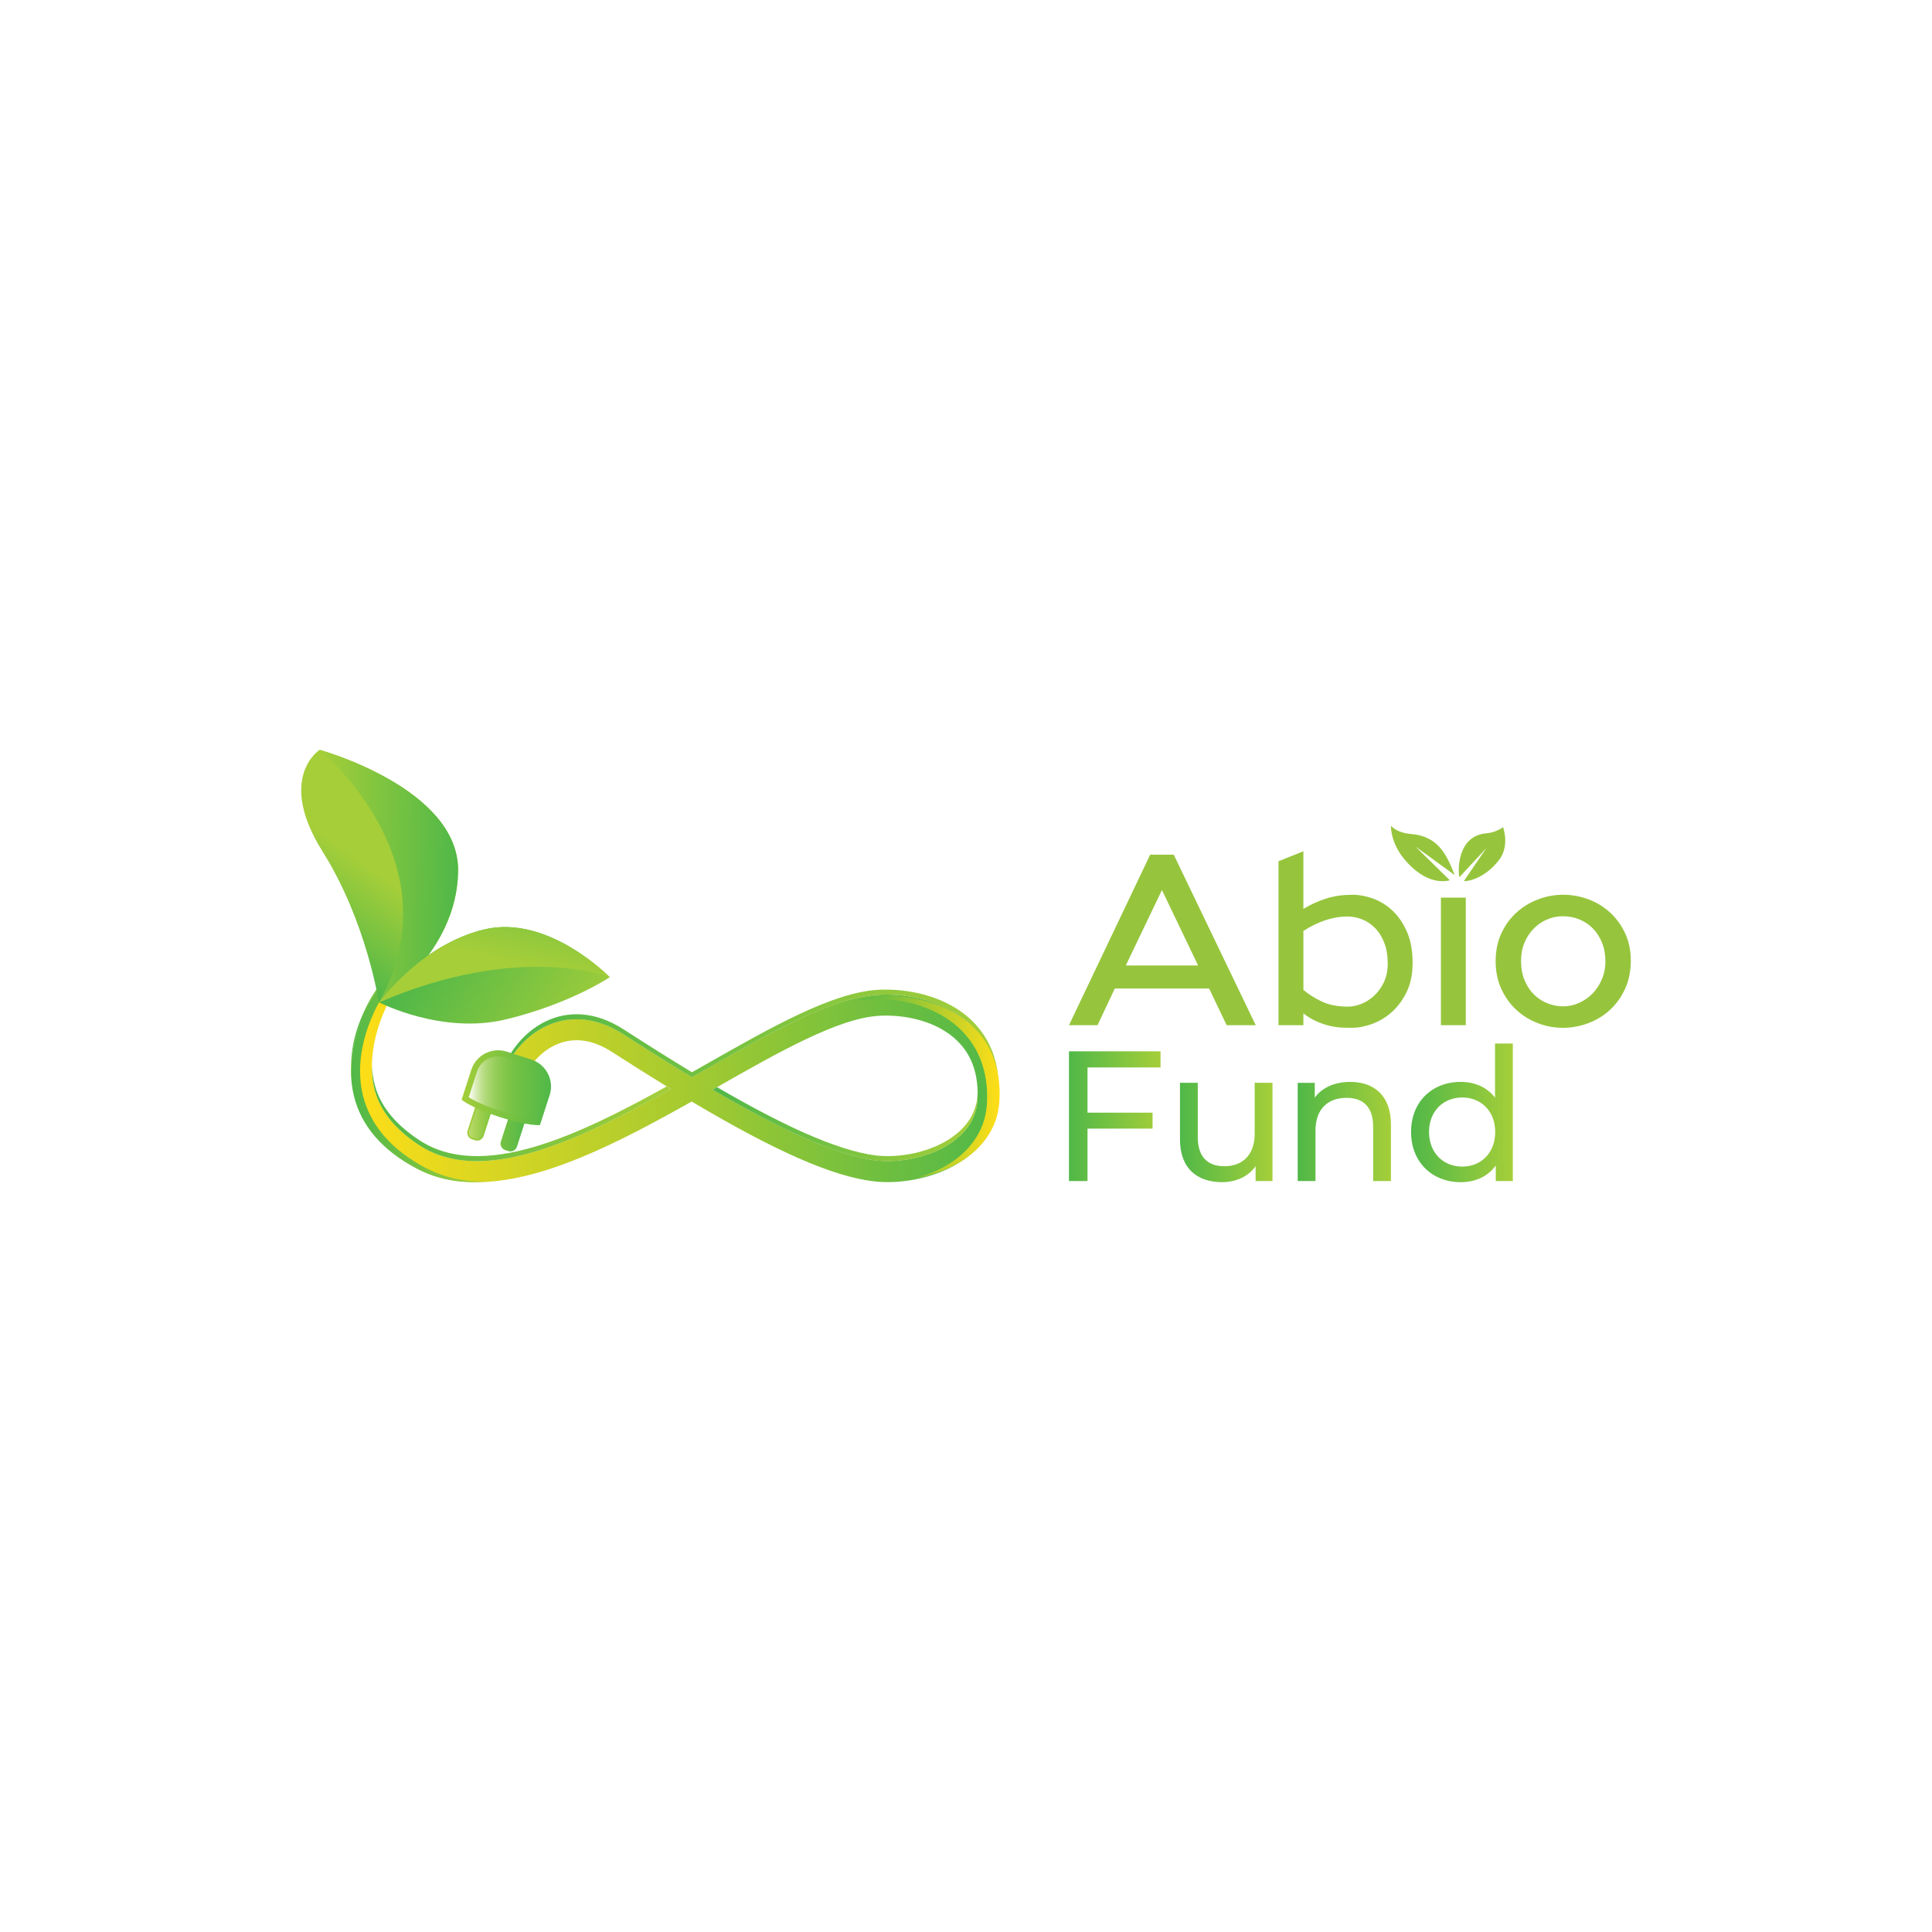
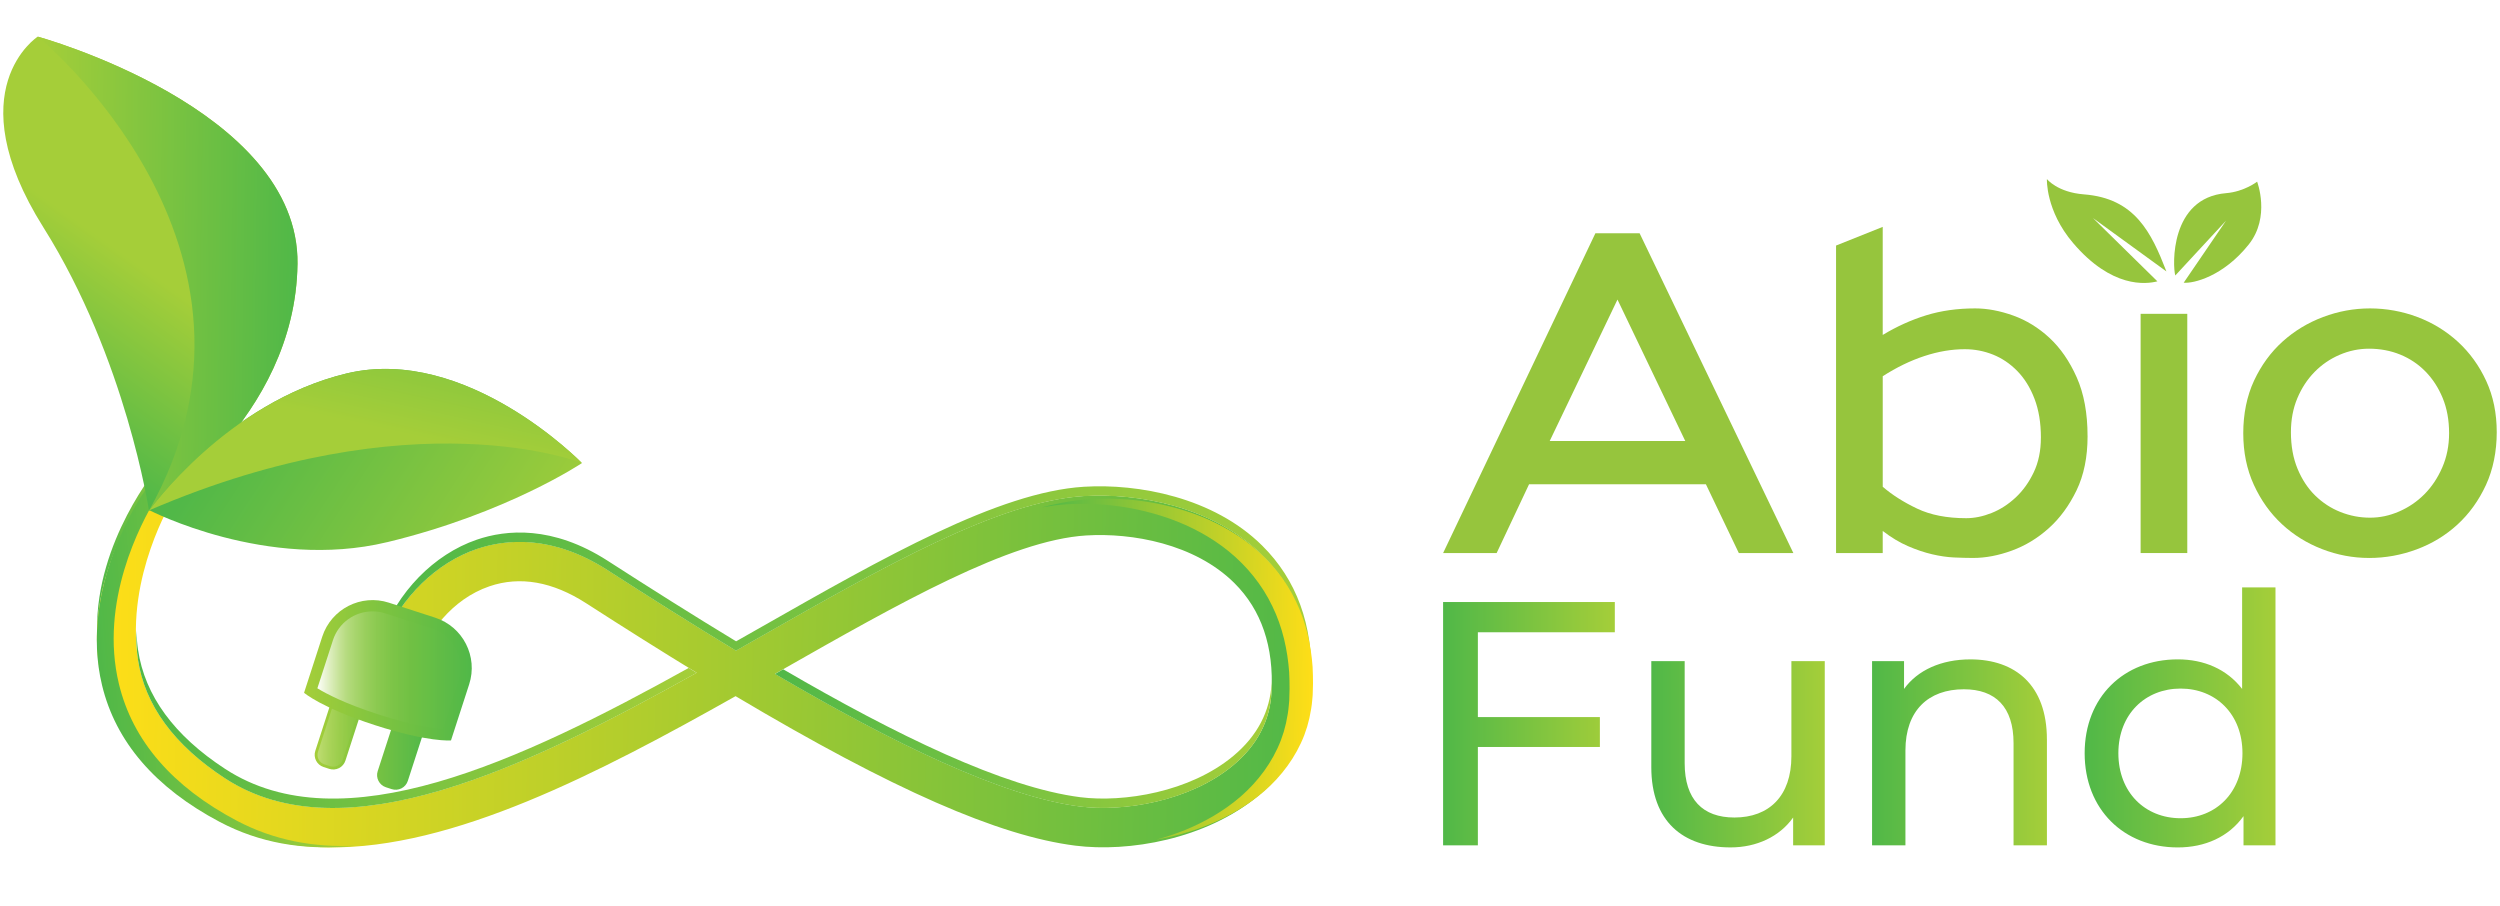
- <svg xmlns="http://www.w3.org/2000/svg" xmlns:xlink="http://www.w3.org/1999/xlink" version="1.1" viewBox="0 0 2000 2000">
+ <svg xmlns="http://www.w3.org/2000/svg" xmlns:xlink="http://www.w3.org/1999/xlink" version="1.1" viewBox="310 756 1380 500">
  <defs>
    <style>
-       .st0 {
-         fill: none;
-       }
- 
-       .st1 {
-         fill: url(#linear-gradient2);
-       }
- 
-       .st2 {
-         fill: url(#linear-gradient1);
-       }
- 
-       .st3 {
-         fill: url(#linear-gradient9);
-       }
- 
-       .st4 {
-         fill: url(#linear-gradient3);
-       }
- 
-       .st5 {
-         fill: url(#linear-gradient6);
-       }
- 
-       .st6 {
-         fill: url(#linear-gradient8);
-       }
- 
-       .st7 {
-         fill: url(#linear-gradient7);
-       }
- 
-       .st8 {
-         fill: url(#linear-gradient5);
-       }
- 
-       .st9 {
-         fill: url(#linear-gradient4);
-       }
- 
-       .st10 {
-         fill: url(#linear-gradient18);
-       }
- 
-       .st11 {
-         fill: url(#linear-gradient13);
-       }
- 
-       .st12 {
-         fill: url(#linear-gradient12);
-       }
- 
-       .st13 {
-         fill: url(#linear-gradient15);
-       }
- 
-       .st14 {
-         fill: url(#linear-gradient16);
-       }
- 
-       .st15 {
-         fill: url(#linear-gradient11);
-       }
- 
-       .st16 {
-         fill: url(#linear-gradient10);
-       }
- 
-       .st17 {
-         fill: url(#linear-gradient17);
-       }
- 
-       .st18 {
-         fill: #96c53d;
-       }
- 
-       .st19 {
-         fill: url(#linear-gradient);
-       }
- 
-       .st20 {
-         isolation: isolate;
-       }
- 
-       .st21 {
-         fill: url(#linear-gradient14);
-       }
- 
-       .st21, .st22 {
-         mix-blend-mode: screen;
-       }
-     </style>
+             .st0 {
+             fill: none;
+             }
+ 
+             .st1 {
+             fill: url(#linear-gradient2);
+             }
+ 
+             .st2 {
+             fill: url(#linear-gradient1);
+             }
+ 
+             .st3 {
+             fill: url(#linear-gradient9);
+             }
+ 
+             .st4 {
+             fill: url(#linear-gradient3);
+             }
+ 
+             .st5 {
+             fill: url(#linear-gradient6);
+             }
+ 
+             .st6 {
+             fill: url(#linear-gradient8);
+             }
+ 
+             .st7 {
+             fill: url(#linear-gradient7);
+             }
+ 
+             .st8 {
+             fill: url(#linear-gradient5);
+             }
+ 
+             .st9 {
+             fill: url(#linear-gradient4);
+             }
+ 
+             .st10 {
+             fill: url(#linear-gradient18);
+             }
+ 
+             .st11 {
+             fill: url(#linear-gradient13);
+             }
+ 
+             .st12 {
+             fill: url(#linear-gradient12);
+             }
+ 
+             .st13 {
+             fill: url(#linear-gradient15);
+             }
+ 
+             .st14 {
+             fill: url(#linear-gradient16);
+             }
+ 
+             .st15 {
+             fill: url(#linear-gradient11);
+             }
+ 
+             .st16 {
+             fill: url(#linear-gradient10);
+             }
+ 
+             .st17 {
+             fill: url(#linear-gradient17);
+             }
+ 
+             .st18 {
+             fill: #96c53d;
+             }
+ 
+             .st19 {
+             fill: url(#linear-gradient);
+             }
+ 
+             .st20 {
+             isolation: isolate;
+             }
+ 
+             .st21 {
+             fill: url(#linear-gradient14);
+             }
+ 
+             .st21, .st22 {
+             mix-blend-mode: screen;
+             }
+         </style>
    <linearGradient id="linear-gradient" x1="365.16" y1="1128.6" x2="1035.82" y2="1128.6" gradientTransform="translate(13.29 -13.74) rotate(.77)" gradientUnits="userSpaceOnUse">
      <stop offset="0" stop-color="#ffde17" />
      <stop offset="1" stop-color="#50b848" />
    </linearGradient>
    <linearGradient id="linear-gradient1" x1="521.82" y1="1078.56" x2="1035.8" y2="1078.56" gradientTransform="translate(13.29 -13.74) rotate(.77)" gradientUnits="userSpaceOnUse">
      <stop offset="0" stop-color="#50b848" />
      <stop offset="1" stop-color="#a5ce39" />
    </linearGradient>
    <linearGradient id="linear-gradient2" x1="739.74" y1="1166.42" x2="1014.02" y2="1166.42" xlink:href="#linear-gradient1" />
    <linearGradient id="linear-gradient3" x1="365.19" y1="1066.91" x2="415.42" y2="1066.91" xlink:href="#linear-gradient1" />
    <linearGradient id="linear-gradient4" x1="386.99" y1="1161.02" x2="696.52" y2="1161.02" xlink:href="#linear-gradient1" />
    <linearGradient id="linear-gradient5" x1="368.49" y1="1087.52" x2="502.29" y2="1087.52" gradientTransform="translate(-86.76 75.45) rotate(-4.44)" xlink:href="#linear-gradient1" />
    <linearGradient id="linear-gradient6" x1="885.88" y1="1126.66" x2="1036.8" y2="1126.66" gradientTransform="translate(13.29 -13.74) rotate(.77)" gradientUnits="userSpaceOnUse">
      <stop offset="0" stop-color="#50b848" />
      <stop offset="1" stop-color="#ffde17" />
    </linearGradient>
    <linearGradient id="linear-gradient7" x1="316.13" y1="990.04" x2="375.83" y2="903.82" xlink:href="#linear-gradient1" />
    <linearGradient id="linear-gradient8" x1="328.09" y1="916.06" x2="473.16" y2="916.06" gradientTransform="translate(13.29 -13.74) rotate(.77)" gradientUnits="userSpaceOnUse">
      <stop offset="0" stop-color="#a5ce39" />
      <stop offset="1" stop-color="#50b848" />
    </linearGradient>
    <linearGradient id="linear-gradient9" x1="445.13" y1="978.55" x2="610.13" y2="1086.74" gradientUnits="userSpaceOnUse">
      <stop offset="0" stop-color="#51b848" />
      <stop offset="1" stop-color="#a5ce39" />
    </linearGradient>
    <linearGradient id="linear-gradient10" x1="548.01" y1="860.62" x2="518.95" y2="992.41" xlink:href="#linear-gradient9" />
    <linearGradient id="linear-gradient11" x1="483.7" y1="1165.51" x2="545.3" y2="1165.51" gradientTransform="matrix(1,0,0,1,0,0)" xlink:href="#linear-gradient8" />
    <linearGradient id="linear-gradient12" x1="470.75" y1="1164.69" x2="533.01" y2="1166.25" gradientUnits="userSpaceOnUse">
      <stop offset="0" stop-color="#fff" />
      <stop offset="0" stop-color="#fafafa" />
      <stop offset=".05" stop-color="#ccc" />
      <stop offset=".1" stop-color="#a1a1a1" />
      <stop offset=".15" stop-color="#7a7a7a" />
      <stop offset=".2" stop-color="#595959" />
      <stop offset=".27" stop-color="#3d3d3d" />
      <stop offset=".34" stop-color="#272727" />
      <stop offset=".42" stop-color="#161616" />
      <stop offset=".52" stop-color="#090909" />
      <stop offset=".65" stop-color="#020202" />
      <stop offset="1" stop-color="#010101" />
    </linearGradient>
    <linearGradient id="linear-gradient13" x1="477.84" y1="1126" x2="570.41" y2="1126" gradientTransform="matrix(1,0,0,1,0,0)" xlink:href="#linear-gradient8" />
    <linearGradient id="linear-gradient14" x1="485.19" y1="1125.94" x2="564.19" y2="1125.94" xlink:href="#linear-gradient12" />
    <linearGradient id="linear-gradient15" x1="1106.59" y1="1155.47" x2="1201.38" y2="1155.47" gradientTransform="matrix(1,0,0,1,0,0)" xlink:href="#linear-gradient1" />
    <linearGradient id="linear-gradient16" x1="1221.52" y1="1172.36" x2="1317.27" y2="1172.36" gradientTransform="matrix(1,0,0,1,0,0)" xlink:href="#linear-gradient1" />
    <linearGradient id="linear-gradient17" x1="1343.39" y1="1171.3" x2="1439.9" y2="1171.3" gradientTransform="matrix(1,0,0,1,0,0)" xlink:href="#linear-gradient1" />
    <linearGradient id="linear-gradient18" x1="1460.73" y1="1152.02" x2="1566.07" y2="1152.02" gradientTransform="matrix(1,0,0,1,0,0)" xlink:href="#linear-gradient1" />
  </defs>
  <g class="st20">
    <g id="Layer_1">
      <rect class="st0" width="2000" height="2000" />
      <g>
        <g>
          <g>
            <path class="st18" d="M1269.83,1061.28l-18.17-37.96h-97.62l-17.89,37.96h-29.55l84.06-176.52h24.4l84.87,176.52h-30.1ZM1202.85,921.36l-37.42,78.09h74.84l-37.42-78.09Z" />
            <path class="st18" d="M1462.34,996.74c0,11.57-2.03,21.56-6.1,29.96-4.07,8.41-9.18,15.37-15.32,20.88-6.15,5.52-12.93,9.63-20.34,12.34-7.41,2.71-14.55,4.07-21.42,4.07-3.26,0-6.78-.1-10.58-.27-3.8-.18-7.82-.77-12.07-1.77-4.25-.99-8.68-2.48-13.28-4.47-4.61-1.99-9.27-4.78-13.97-8.4v12.2h-25.76v-169.74l25.76-10.3v59.65c7.77-4.7,15.77-8.31,24-10.85,8.22-2.53,17.22-3.8,26.98-3.8,6.69,0,13.7,1.31,21.02,3.93,7.32,2.62,14.01,6.74,20.06,12.34,6.05,5.61,11.07,12.88,15.05,21.83,3.97,8.95,5.96,19.75,5.96,32.4ZM1436.58,997.56c0-8.13-1.18-15.27-3.53-21.42-2.35-6.15-5.52-11.25-9.49-15.32-3.98-4.07-8.45-7.09-13.42-9.08-4.97-1.98-10.17-2.98-15.59-2.98-7.23,0-14.69,1.27-22.37,3.8-7.68,2.53-15.32,6.24-22.91,11.12v61.01c5.24,4.52,11.57,8.54,18.98,12.06,7.41,3.53,16.44,5.29,27.11,5.29,4.52,0,9.17-.95,13.96-2.85,4.79-1.9,9.22-4.75,13.29-8.54,4.07-3.79,7.41-8.45,10.03-13.97,2.62-5.51,3.93-11.88,3.93-19.11Z" />
            <path class="st18" d="M1491.62,1061.28v-132.05h25.76v132.05h-25.76Z" />
            <path class="st18" d="M1617.7,1063.99c-8.86,0-17.49-1.63-25.9-4.88-8.41-3.25-15.82-7.86-22.23-13.83-6.42-5.97-11.57-13.19-15.46-21.69-3.89-8.49-5.83-17.98-5.83-28.47s1.98-20.51,5.96-29.01c3.97-8.49,9.22-15.68,15.73-21.56,6.51-5.87,13.96-10.39,22.37-13.56,8.4-3.16,17.04-4.75,25.9-4.75s17.76,1.59,26.17,4.75c8.41,3.16,15.86,7.73,22.37,13.69,6.51,5.97,11.7,13.15,15.59,21.56,3.89,8.41,5.83,17.85,5.83,28.34s-1.99,20.57-5.96,29.15c-3.98,8.59-9.22,15.86-15.73,21.83-6.51,5.97-14.01,10.53-22.5,13.69-8.5,3.16-17.27,4.75-26.3,4.75ZM1617.7,948.48c-5.61,0-11.03,1.13-16.27,3.39-5.25,2.26-9.85,5.42-13.83,9.49-3.98,4.07-7.14,8.91-9.49,14.51-2.35,5.6-3.52,11.84-3.52,18.71,0,7.59,1.22,14.33,3.66,20.2,2.44,5.88,5.69,10.81,9.76,14.78,4.07,3.98,8.72,7.01,13.96,9.08,5.24,2.08,10.67,3.12,16.27,3.12s10.75-1.13,16-3.39c5.24-2.26,9.9-5.42,13.97-9.49,4.07-4.07,7.36-8.99,9.89-14.78,2.53-5.78,3.8-12.11,3.8-18.98,0-7.23-1.18-13.69-3.53-19.39-2.35-5.7-5.52-10.58-9.49-14.64-3.98-4.07-8.63-7.18-13.96-9.36-5.33-2.17-11.07-3.25-17.22-3.25Z" />
            <path class="st18" d="M1439.89,854.85s-.78,17.42,14.45,35.29c21.31,25,40.16,22.8,46.54,21.16l-35.57-34.94,40.55,29.47c-8.33-21.52-17.34-40.36-45.54-42.54-14.64-1.13-20.42-8.44-20.42-8.44Z" />
            <path class="st18" d="M1555.94,856.27s-7.04,5.52-17.12,6.35c-31.08,2.57-29.58,40.22-28.06,45.45l28.01-30.26-23.37,34.24c5.26.54,21.81-3.41,35.92-21.12,12.1-15.18,4.61-34.65,4.61-34.65Z" />
          </g>
          <g>
            <g>
              <path class="st19" d="M491.4,1223.77c-24.85-.33-48.1-6.29-68.98-19.87-33.74-21.96-53.21-49.23-57.87-81.06-8.1-55.22,31.84-103.12,33.55-105.13l7.3,14.07c-.35.42-26,42.62-19.27,88.03,3.76,25.32,19.97,47.47,48.18,65.83,65.33,42.49,165.65-5.5,260.26-58.29-19.01-11.6-39.31-24.37-61-38.35-18.58-11.97-36.54-15.12-53.37-9.37-21.02,7.19-34.24,25.98-39.6,41.16l-20.55-7.26c9.01-25.51,29.35-46.4,53.1-54.52,16.13-5.51,41.75-7.97,72.22,11.66,23.22,14.97,47.11,30.08,70.89,44.46,4.82-2.73,9.61-5.46,14.37-8.17,67.12-38.18,130.52-74.24,177.62-77.16,29.87-1.84,71.42,5.72,98.44,32.53,19.58,19.42,28.64,45.33,26.94,77-1.17,21.67-11.17,40.96-28.94,55.79-29.1,24.29-71.76,31.41-101.15,27.67-42.23-5.35-100.39-30.71-187.5-82.51-75.67,42.63-156.19,84.38-224.64,83.47ZM737.78,1127.97c63.95,37.51,125.3,67.74,168.5,73.21,23.89,3.02,60.51-2.81,84.45-22.78,13.18-11,20.3-24.54,21.14-40.22,1.36-25.19-5.55-45.5-20.53-60.36-21.9-21.73-56.59-27.8-81.74-26.25-42.06,2.61-103.33,37.46-168.19,74.35-1.2.69-2.41,1.37-3.62,2.06Z" />
              <g>
                <path class="st2" d="M573.15,1059.08c16.13-5.51,41.75-7.97,72.22,11.66,23.23,14.96,47.11,30.08,70.89,44.46,4.82-2.73,9.61-5.46,14.38-8.17,67.12-38.18,130.52-74.24,177.62-77.15,29.87-1.84,71.42,5.72,98.44,32.53,17.86,17.71,26.94,40.83,27.11,68.78.98-30.29-8.09-55.17-27.04-73.97-27.02-26.81-68.57-34.37-98.44-32.53-47.09,2.91-110.5,38.98-177.62,77.16-4.76,2.71-9.56,5.44-14.38,8.16-23.77-14.38-47.66-29.5-70.89-44.46-30.47-19.63-56.09-17.18-72.22-11.66-23.74,8.12-44.09,29.02-53.1,54.52l1.7.6c9.73-23.41,29.03-42.31,51.34-49.94Z" />
                <path class="st1" d="M906.28,1201.25c23.9,3.02,60.52-2.81,84.45-22.79,13.19-11,20.3-24.54,21.14-40.22.13-2.45.16-4.84.14-7.2-.02.67-.03,1.34-.07,2.01-.84,15.69-7.96,29.22-21.14,40.23-23.94,19.97-60.55,25.8-84.45,22.78-42.19-5.35-101.7-34.32-164.02-70.61-.31.18-.62.35-.93.53-1.2.69-2.41,1.37-3.62,2.06,63.95,37.51,125.29,67.73,168.5,73.21Z" />
                <path class="st4" d="M398.09,1017.77l14.26,12.05c1.48-1.99,2.4-3.11,2.45-3.17l-16.64-14.07c-1.56,1.84-35.09,42.08-34.6,91.2,1.78-46.73,33.02-84.24,34.53-86.01Z" />
                <path class="st9" d="M386.19,1114.68c-.53-3.54-.77-7.06-.82-10.54-.23,5.16-.03,10.42.75,15.73,3.75,25.32,19.97,47.46,48.18,65.83,65.33,42.5,165.65-5.5,260.27-58.29-1.44-.88-2.94-1.82-4.4-2.71-93.29,51.78-191.49,97.63-255.79,55.8-28.22-18.36-44.43-40.5-48.18-65.82Z" />
              </g>
              <path class="st8" d="M440.64,1209c-35.59-18.8-57.46-44.19-65-75.47-10.9-45.22,11.87-88.37,20.64-102.76l-6.09-4.27c-1.52,2.16-36.94,53.49-23.86,107.75,7.54,31.28,29.41,56.67,65,75.47,22.02,11.63,45.71,15.45,70.5,13.53,1.42-.12,2.85-.27,4.28-.42-22.96,1.06-44.94-2.99-65.47-13.83Z" />
              <path class="st5" d="M1034.57,1124.25c-.88-12.27-3.62-24.89-9.3-36.5-5.55-11.66-13.96-22.01-23.87-30.12-9.94-8.12-21.25-14.05-32.92-18.24-11.7-4.11-23.79-6.68-35.99-7.66-3.05-.24-6.1-.41-9.17-.45-1.51-.04-3.08-.05-4.7-.01-1.63.02-3.22.05-4.55.13l-2.11.1c-1.09.05-1.65.14-2.51.2-1.57.15-3.16.27-4.7.47-3.08.43-6.16.85-9.15,1.48-3.55.68-7.01,1.51-10.44,2.41,2.2-.39,4.43-.72,6.65-1.04,1.55-.19,3.14-.31,4.7-.46.85-.06,1.41-.16,2.51-.2l2.11-.1c1.33-.08,2.91-.12,4.54-.13,1.63-.04,3.19-.03,4.71.02,3.07.03,6.12.21,9.17.44,12.2.98,24.28,3.55,35.98,7.66,11.67,4.18,22.98,10.12,32.92,18.24,9.91,8.11,18.32,18.45,23.87,30.12,5.69,11.62,8.42,24.23,9.3,36.5.1,3.06.29,6.14.22,9.17l-.13,4.55-.03,1.13v.57s-.09.97-.09.97l-.19,2.06c-.15,2.37-.84,6.52-1.53,9.66-.41,1.59-.79,3.18-1.24,4.75l-1.58,4.65c-4.71,12.27-12.74,22.81-22.05,30.94-9.37,8.12-19.91,14.1-30.73,18.56-5.23,2.12-10.54,3.89-15.9,5.35,9.75-1.72,19.41-4.4,28.83-8.22,10.82-4.45,21.36-10.43,30.73-18.55,9.31-8.13,17.34-18.67,22.05-30.94l1.58-4.65c.45-1.58.83-3.17,1.24-4.76.69-3.13,1.38-7.29,1.53-9.66l.19-2.06.08-.97.02-.56.03-1.14.13-4.54c.07-3.03-.12-6.11-.22-9.18Z" />
            </g>
            <g>
              <g>
                <path class="st7" d="M474.22,901.78c-1.16,85.91-82,136.12-82,136.12,0,0-12.52-83.63-58.25-156.36-47.97-76.29-3.14-105.32-3.14-105.32,0,0,144.55,39.66,143.4,125.56Z" />
                <path class="st6" d="M474.22,901.78c-1.16,85.91-82,136.12-82,136.12,81.52-145.55-61.39-261.68-61.39-261.68,0,0,144.55,39.66,143.4,125.56Z" />
              </g>
              <g>
                <path class="st3" d="M523.71,1055.27c-66.29,15.99-131.24-17.62-131.24-17.62,0,0,42.51-59.51,108.8-75.49,66.28-15.98,129.96,49.46,129.96,49.46,0,0-41.23,27.68-107.51,43.66Z" />
                <path class="st16" d="M392.47,1037.64s42.51-59.51,108.8-75.49c66.28-15.98,129.96,49.46,129.96,49.46,0,0-92.25-36.96-238.75,26.03Z" />
              </g>
            </g>
            <g>
              <g>
                <path class="st15" d="M500.67,1175.87c-.58,1.78-1.84,3.27-3.51,4.12-1.67.85-3.61,1.01-5.4.43l-3.17-1.03c-3.72-1.21-5.75-5.19-4.55-8.91l10.18-31.4,16.62,5.39-10.17,31.4ZM545.3,1155.65l-16.63-5.39-10.18,31.4c-1.21,3.71.83,7.7,4.55,8.91l3.17,1.03c1.79.58,3.73.43,5.4-.43,1.67-.85,2.94-2.34,3.51-4.12l10.18-31.4Z" />
                <g class="st22">
                  <path class="st12" d="M528.39,1190.38c-.58,0-1.15-.09-1.71-.27l-3.17-1.03c-2.89-.94-4.48-4.06-3.55-6.95l9.69-29.92,13.67,4.43-9.69,29.92c-.45,1.4-1.43,2.54-2.74,3.21-.77.39-1.64.6-2.51.6ZM493.94,1179.21c-.58,0-1.15-.09-1.7-.27l-3.17-1.02c-2.89-.94-4.48-4.06-3.54-6.95l9.69-29.92,13.67,4.43-9.7,29.92c-.45,1.38-1.45,2.55-2.74,3.21-.78.4-1.64.6-2.51.6Z" />
                </g>
              </g>
              <g>
                <path class="st11" d="M558.96,1164.71s-12.48,1.15-42.08-8.45c-29.6-9.6-39.04-17.84-39.04-17.84l10.03-30.95c4.97-15.35,21.45-23.76,36.8-18.79l25.53,8.27c15.35,4.98,23.76,21.45,18.78,36.8l-10.03,30.95Z" />
                <path class="st21" d="M554.46,1158.4c-5.51-.41-17-2.01-35.66-8.06-18.6-6.03-28.87-11.48-33.61-14.4l8.6-26.55c3.08-9.52,11.87-15.91,21.87-15.91,2.4,0,4.79.38,7.09,1.13l25.53,8.27c5.84,1.89,10.6,5.95,13.39,11.42,2.79,5.47,3.29,11.7,1.39,17.54l-8.6,26.56Z" />
              </g>
            </g>
          </g>
        </g>
        <g>
          <path class="st13" d="M1125.78,1105.01v46.82h67.35v16.5h-67.35v54.3h-19.19v-134.31h94.79v16.69h-75.6Z" />
          <path class="st14" d="M1317.27,1120.93v101.69h-17.46v-15.35c-7.48,10.55-20.15,16.5-34.54,16.5-26.29,0-43.75-14.39-43.75-44.32v-58.52h18.42v56.41c0,19.95,9.98,29.93,27.44,29.93,19.19,0,31.47-11.9,31.47-33.77v-52.57h18.42Z" />
          <path class="st17" d="M1439.9,1164.11v58.52h-18.42v-56.41c0-19.95-9.98-29.74-27.44-29.74-19.57,0-32.24,11.7-32.24,33.77v52.38h-18.42v-101.69h17.65v15.35c7.48-10.36,20.53-16.31,36.65-16.31,24.75,0,42.21,14.2,42.21,44.13Z" />
          <path class="st10" d="M1566.07,1080.26v142.37h-17.65v-16.12c-8.25,11.51-21.3,17.27-36.27,17.27-29.74,0-51.42-20.92-51.42-52s21.68-51.81,51.42-51.81c14.39,0,27.05,5.37,35.5,16.31v-56.03h18.42ZM1547.84,1171.78c0-21.68-14.77-35.69-34.15-35.69s-34.35,14.01-34.35,35.69,14.77,35.88,34.35,35.88,34.15-14.2,34.15-35.88Z" />
        </g>
      </g>
    </g>
  </g>
</svg>
